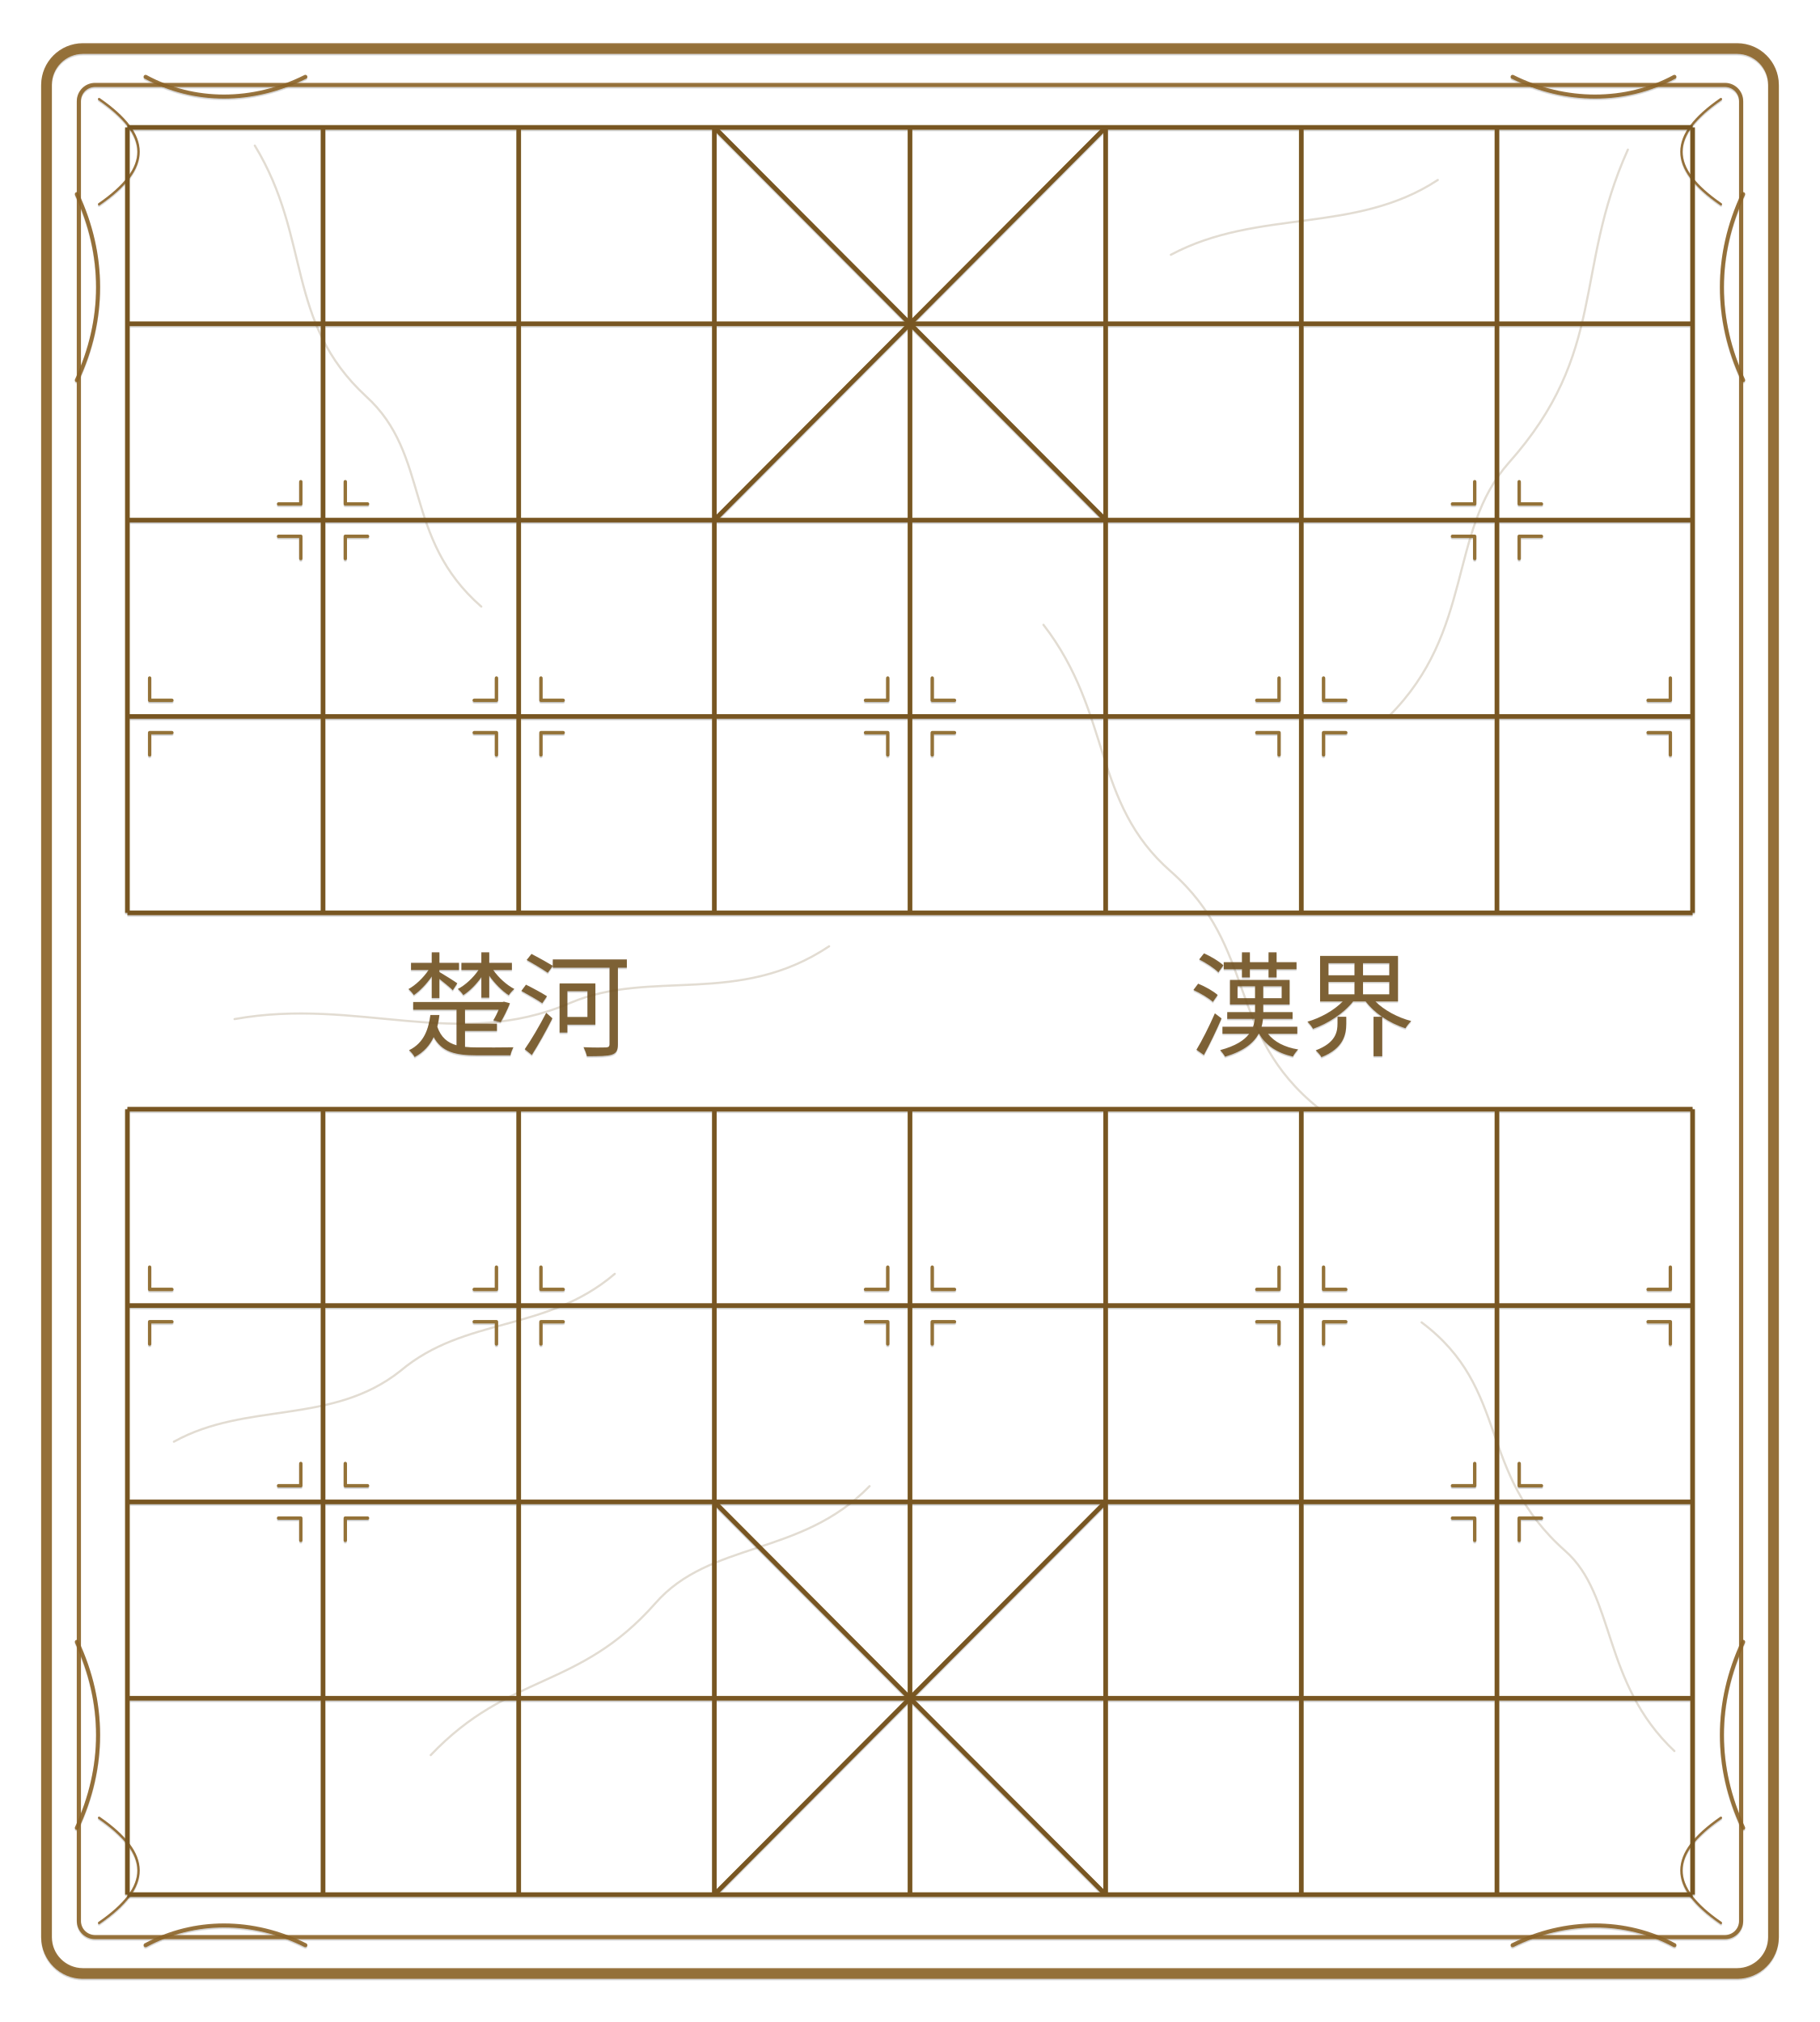
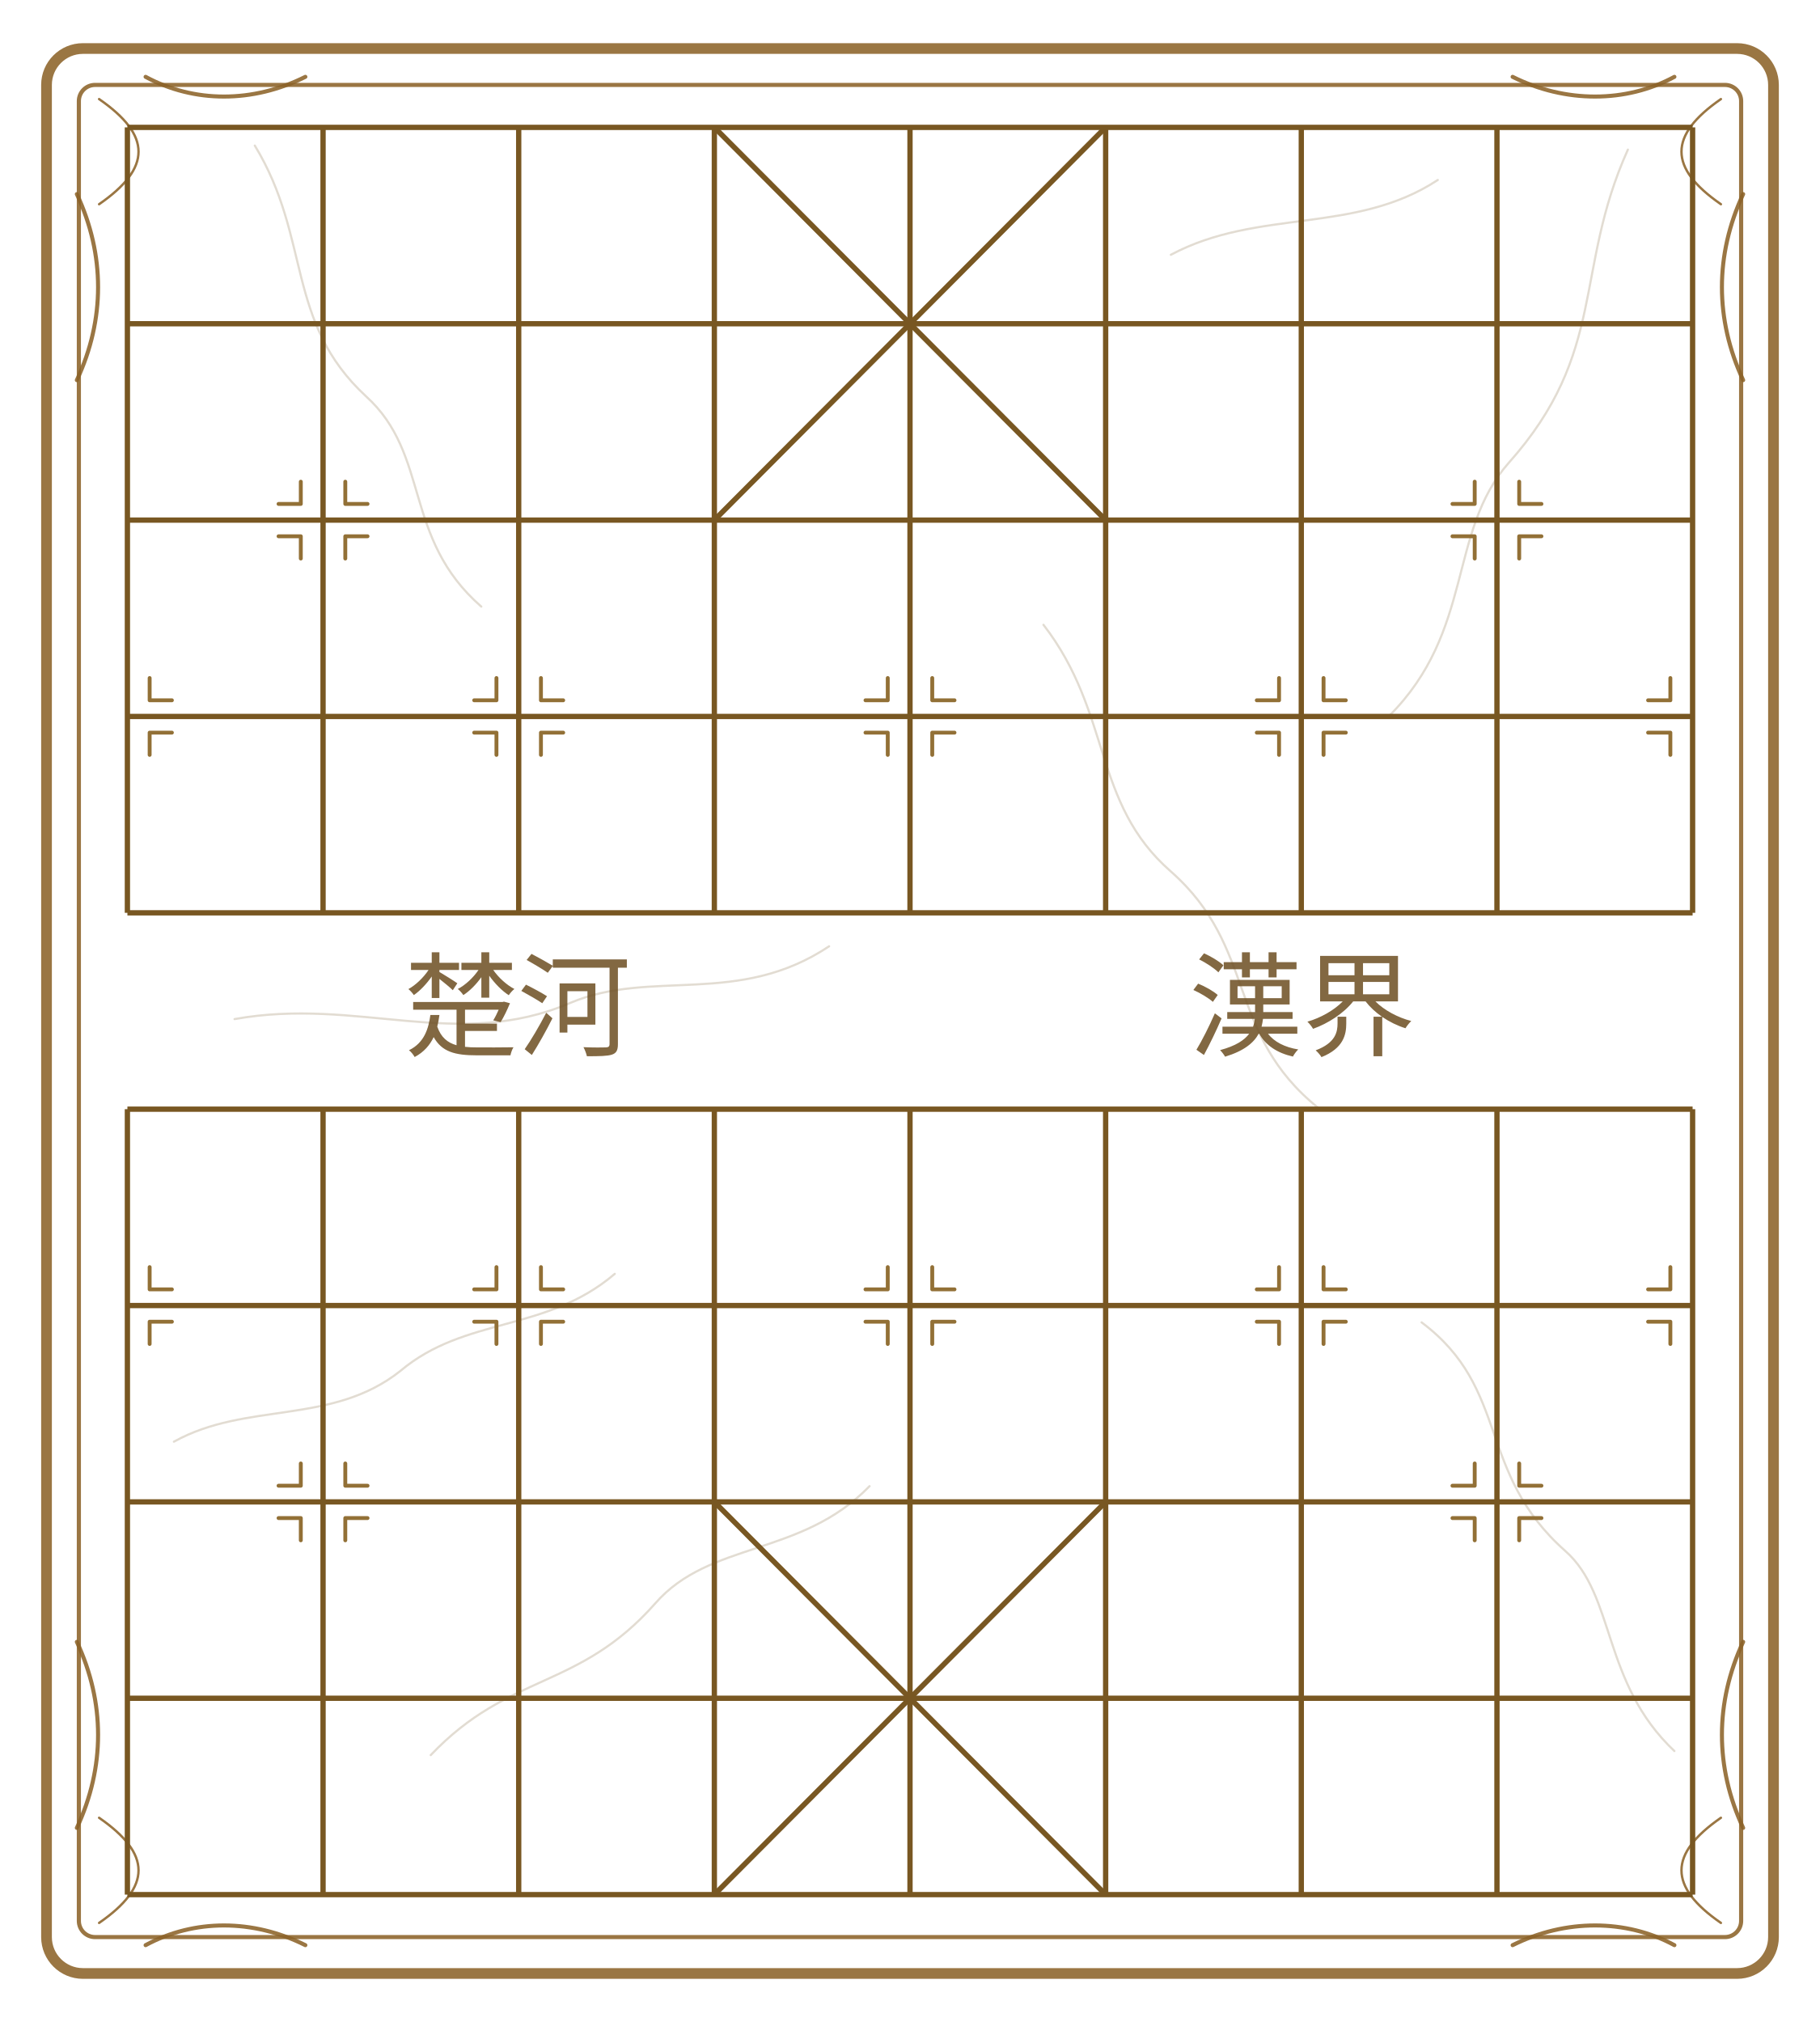
<svg xmlns="http://www.w3.org/2000/svg" viewBox="0 0 900 1000" fill="none">
  <defs>
    <g id="pointMark" fill="none" stroke-linecap="round" stroke-linejoin="round">
      <path d="M-22 -8H-11V-19 M22 -8H11V-19 M-22 8H-11V19 M22 8H11V19" />
    </g>
    <g id="pointMarkLeftEdge" fill="none" stroke-linecap="round" stroke-linejoin="round">
      <path d="M22 -8H11V-19 M22 8H11V19" />
    </g>
    <g id="pointMarkRightEdge" fill="none" stroke-linecap="round" stroke-linejoin="round">
      <path d="M-22 -8H-11V-19 M-22 8H-11V19" />
    </g>
    <filter id="softInk" x="-4%" y="-4%" width="108%" height="108%">
-       <feDropShadow dx="0" dy="0.62" stdDeviation="0.28" flood-color="#000000" flood-opacity="0.24" />
+       <feDropShadow dx="0" dy="0.62" stdDeviation="0.12" flood-color="#000000" flood-opacity="0.24" />
    </filter>
  </defs>
  <rect width="900" height="1000" fill="transparent" />
-   <g stroke="#8b6227" stroke-opacity="0.87" fill="none" stroke-linejoin="round" filter="url(#softInk)">
+   <g stroke="#8b6227" stroke-opacity="0.87" fill="none" stroke-linejoin="round">
    <rect x="23" y="24" width="854" height="952" rx="18" stroke-width="5.3" />
    <rect x="39" y="42" width="822" height="916" rx="8" stroke-width="2.05" />
    <path d="M72 38C96 51 125 51 151 38M748 38C774 51 804 51 828 38M72 962C96 949 125 949 151 962M748 962C774 949 804 949 828 962" stroke-width="2.0" stroke-linecap="round" />
    <path d="M38 96C52 126 52 158 38 188M862 96C848 126 848 158 862 188M38 812C52 842 52 874 38 904M862 812C848 842 848 874 862 904" stroke-width="2.0" stroke-linecap="round" />
    <path d="M49 49C75 67 75 83 49 101M851 49C825 67 825 83 851 101M49 951C75 933 75 917 49 899M851 951C825 933 825 917 851 899" stroke-width="1.18" stroke-linecap="round" />
  </g>
  <g stroke="#6f5021" stroke-opacity="0.2" stroke-width="1.08" fill="none" stroke-linecap="round" stroke-linejoin="round">
    <path d="M126 72C154 118 141 159 181 196C213 225 199 266 238 300" />
    <path d="M805 74C778 134 795 174 746 229C716 263 729 312 687 354" />
    <path d="M116 504C177 493 226 520 282 496C322 479 365 498 410 468" />
    <path d="M516 309C550 353 540 397 579 431C622 469 606 511 652 548" />
    <path d="M703 654C747 687 730 728 774 767C799 789 792 832 828 866" />
    <path d="M213 868C252 827 286 836 324 793C351 762 396 770 430 735" />
    <path d="M86 713C122 693 164 705 198 678C230 651 270 659 304 630" />
    <path d="M579 126C622 103 670 116 711 89" />
  </g>
-   <g stroke="#785722" stroke-opacity="1" stroke-width="2.28" stroke-linecap="butt" filter="url(#softInk)">
+   <g stroke="#785722" stroke-opacity="1" stroke-width="2.62" stroke-linecap="butt">
    <path d="M63 63V451.444M63 548.556V937M159.75 63V451.444M159.75 548.556V937M256.5 63V451.444M256.5 548.556V937M353.25 63V451.444M353.25 548.556V937M450 63V451.444M450 548.556V937M546.75 63V451.444M546.75 548.556V937M643.5 63V451.444M643.5 548.556V937M740.25 63V451.444M740.25 548.556V937M837 63V451.444M837 548.556V937" />
    <path d="M63 63H837M63 160.111H837M63 257.222H837M63 354.333H837M63 451.444H837M63 548.556H837M63 645.667H837M63 742.778H837M63 839.889H837M63 937H837" />
    <path d="M353.25 63L546.75 257.222M546.75 63L353.25 257.222M353.25 742.778L546.75 937M546.75 742.778L353.25 937" />
  </g>
-   <g stroke="#927036" stroke-opacity="0.98" stroke-width="1.66" filter="url(#softInk)">
+   <g stroke="#927036" stroke-opacity="1" stroke-width="1.92">
    <use href="#pointMark" transform="translate(159.75 257.222)" />
    <use href="#pointMark" transform="translate(740.25 257.222)" />
    <use href="#pointMark" transform="translate(159.75 742.778)" />
    <use href="#pointMark" transform="translate(740.25 742.778)" />
    <use href="#pointMarkLeftEdge" transform="translate(63 354.333)" />
    <use href="#pointMark" transform="translate(256.5 354.333)" />
    <use href="#pointMark" transform="translate(450 354.333)" />
    <use href="#pointMark" transform="translate(643.5 354.333)" />
    <use href="#pointMarkRightEdge" transform="translate(837 354.333)" />
    <use href="#pointMarkLeftEdge" transform="translate(63 645.667)" />
    <use href="#pointMark" transform="translate(256.5 645.667)" />
    <use href="#pointMark" transform="translate(450 645.667)" />
    <use href="#pointMark" transform="translate(643.5 645.667)" />
    <use href="#pointMarkRightEdge" transform="translate(837 645.667)" />
  </g>
-   <g fill="#6f5124" fill-opacity="0.86" font-family="KaiTi, STKaiti, SimSun, serif" font-size="56" text-anchor="middle" filter="url(#softInk)">
+   <g fill="#6f5124" fill-opacity="0.86" font-family="KaiTi, STKaiti, SimSun, serif" font-size="56" text-anchor="middle">
    <text x="256" y="518">楚河</text>
    <text x="644" y="518">漢界</text>
  </g>
</svg>
